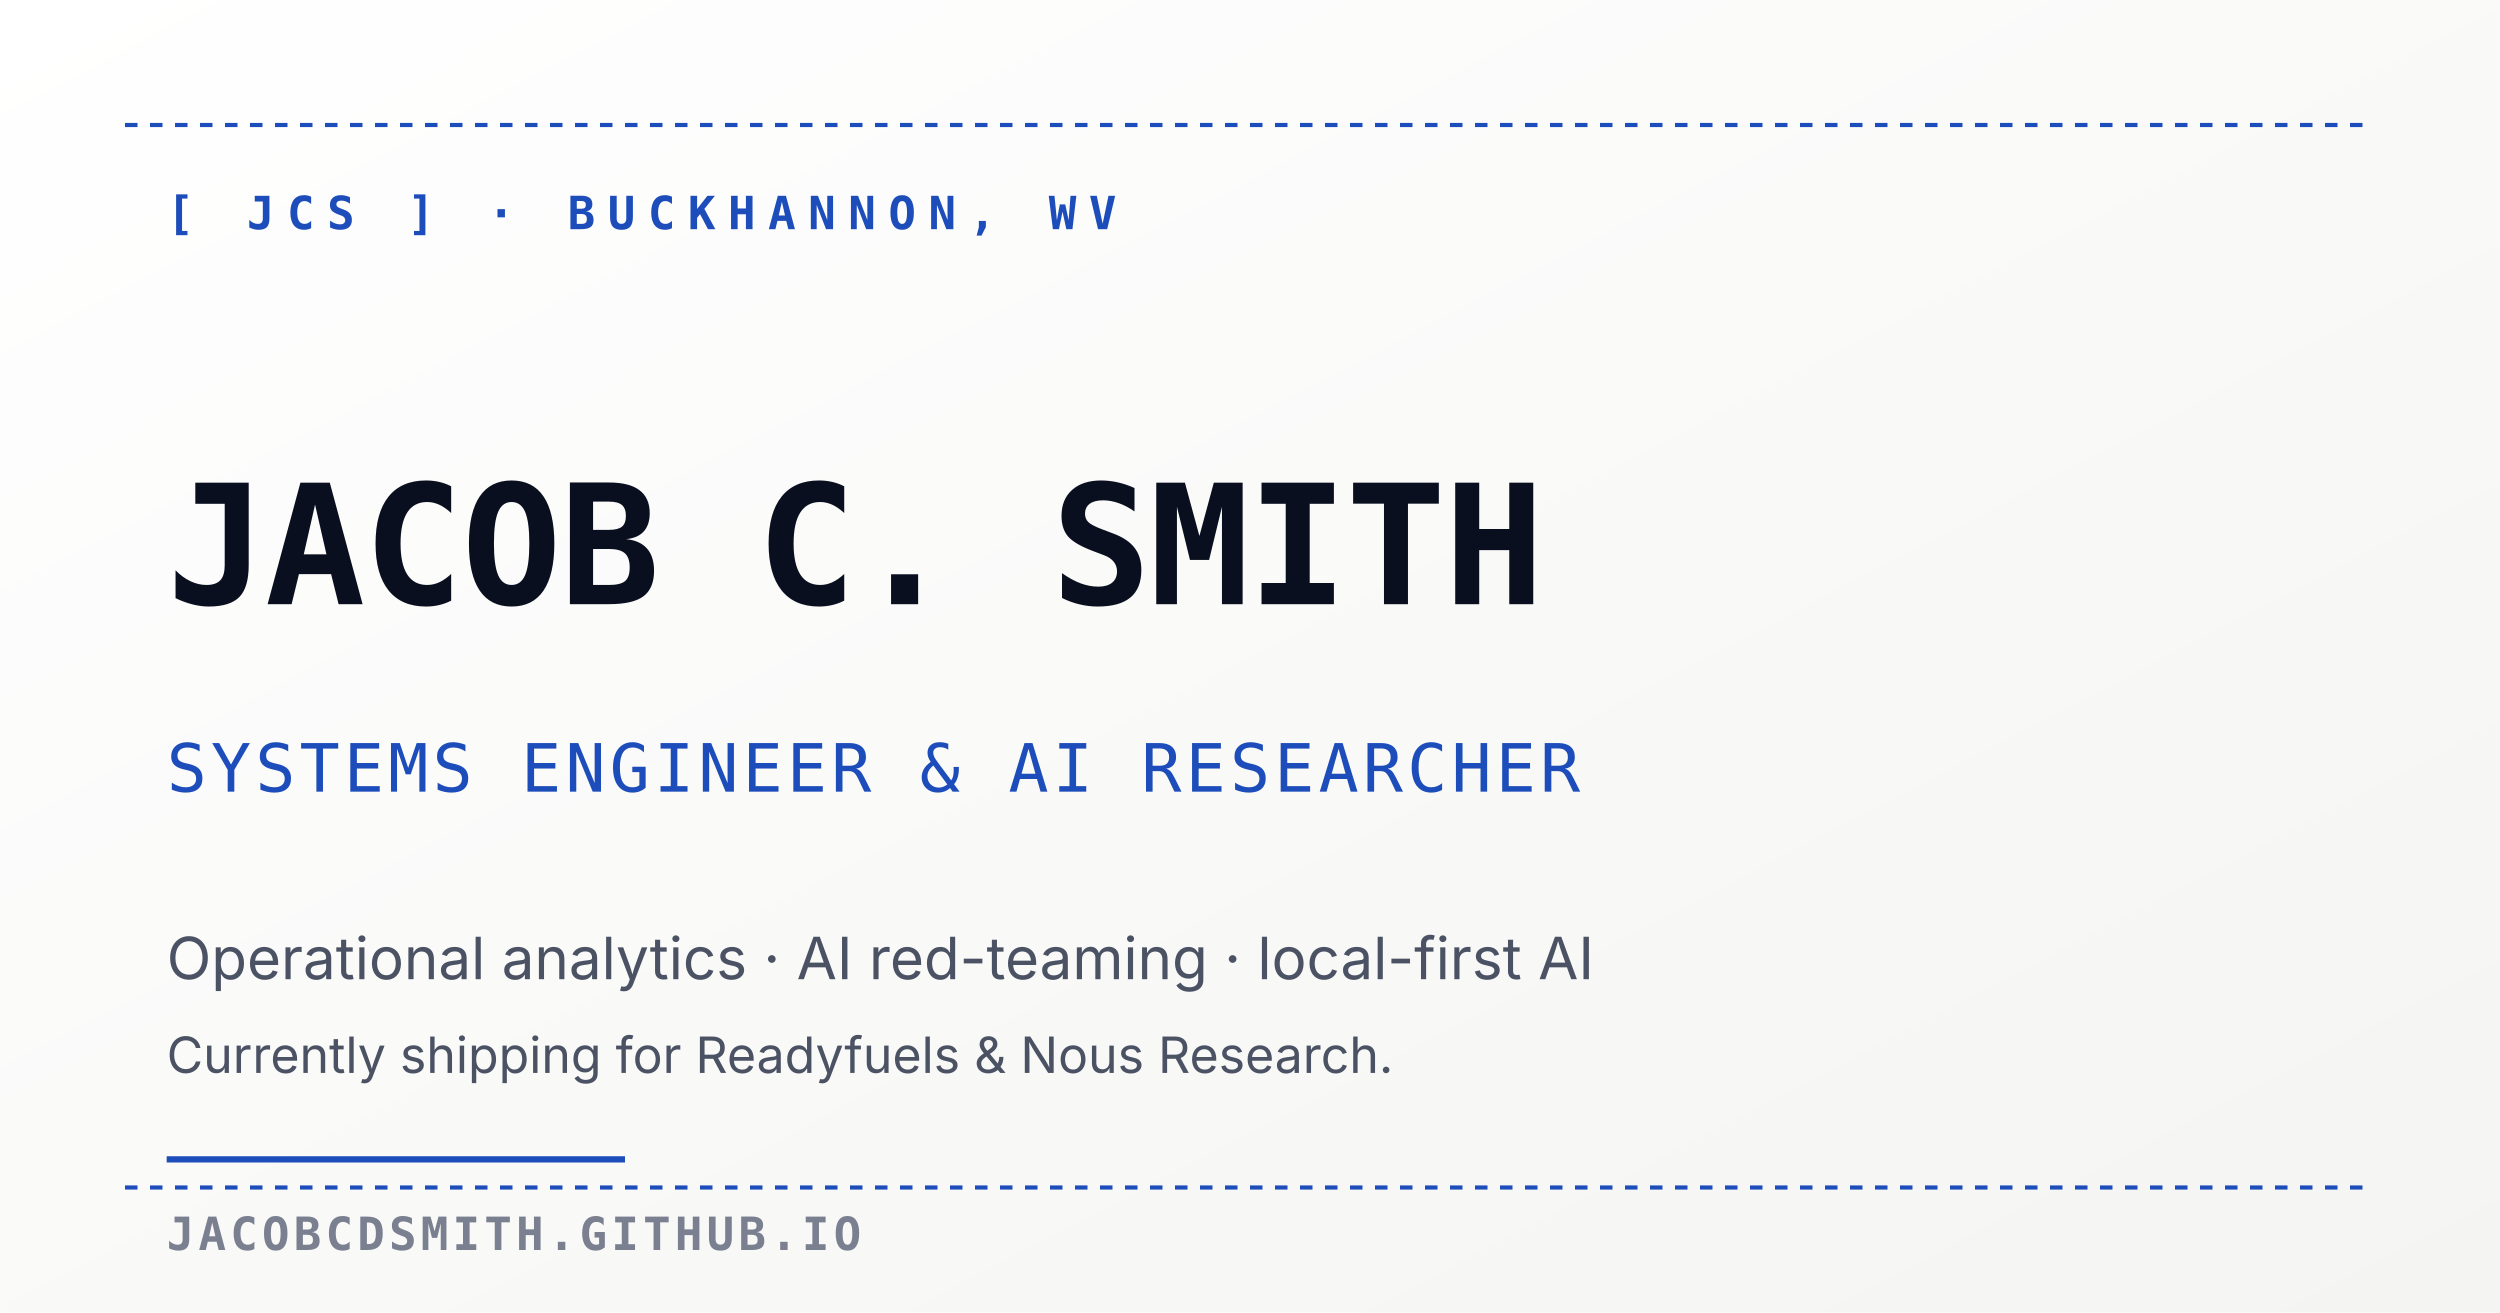
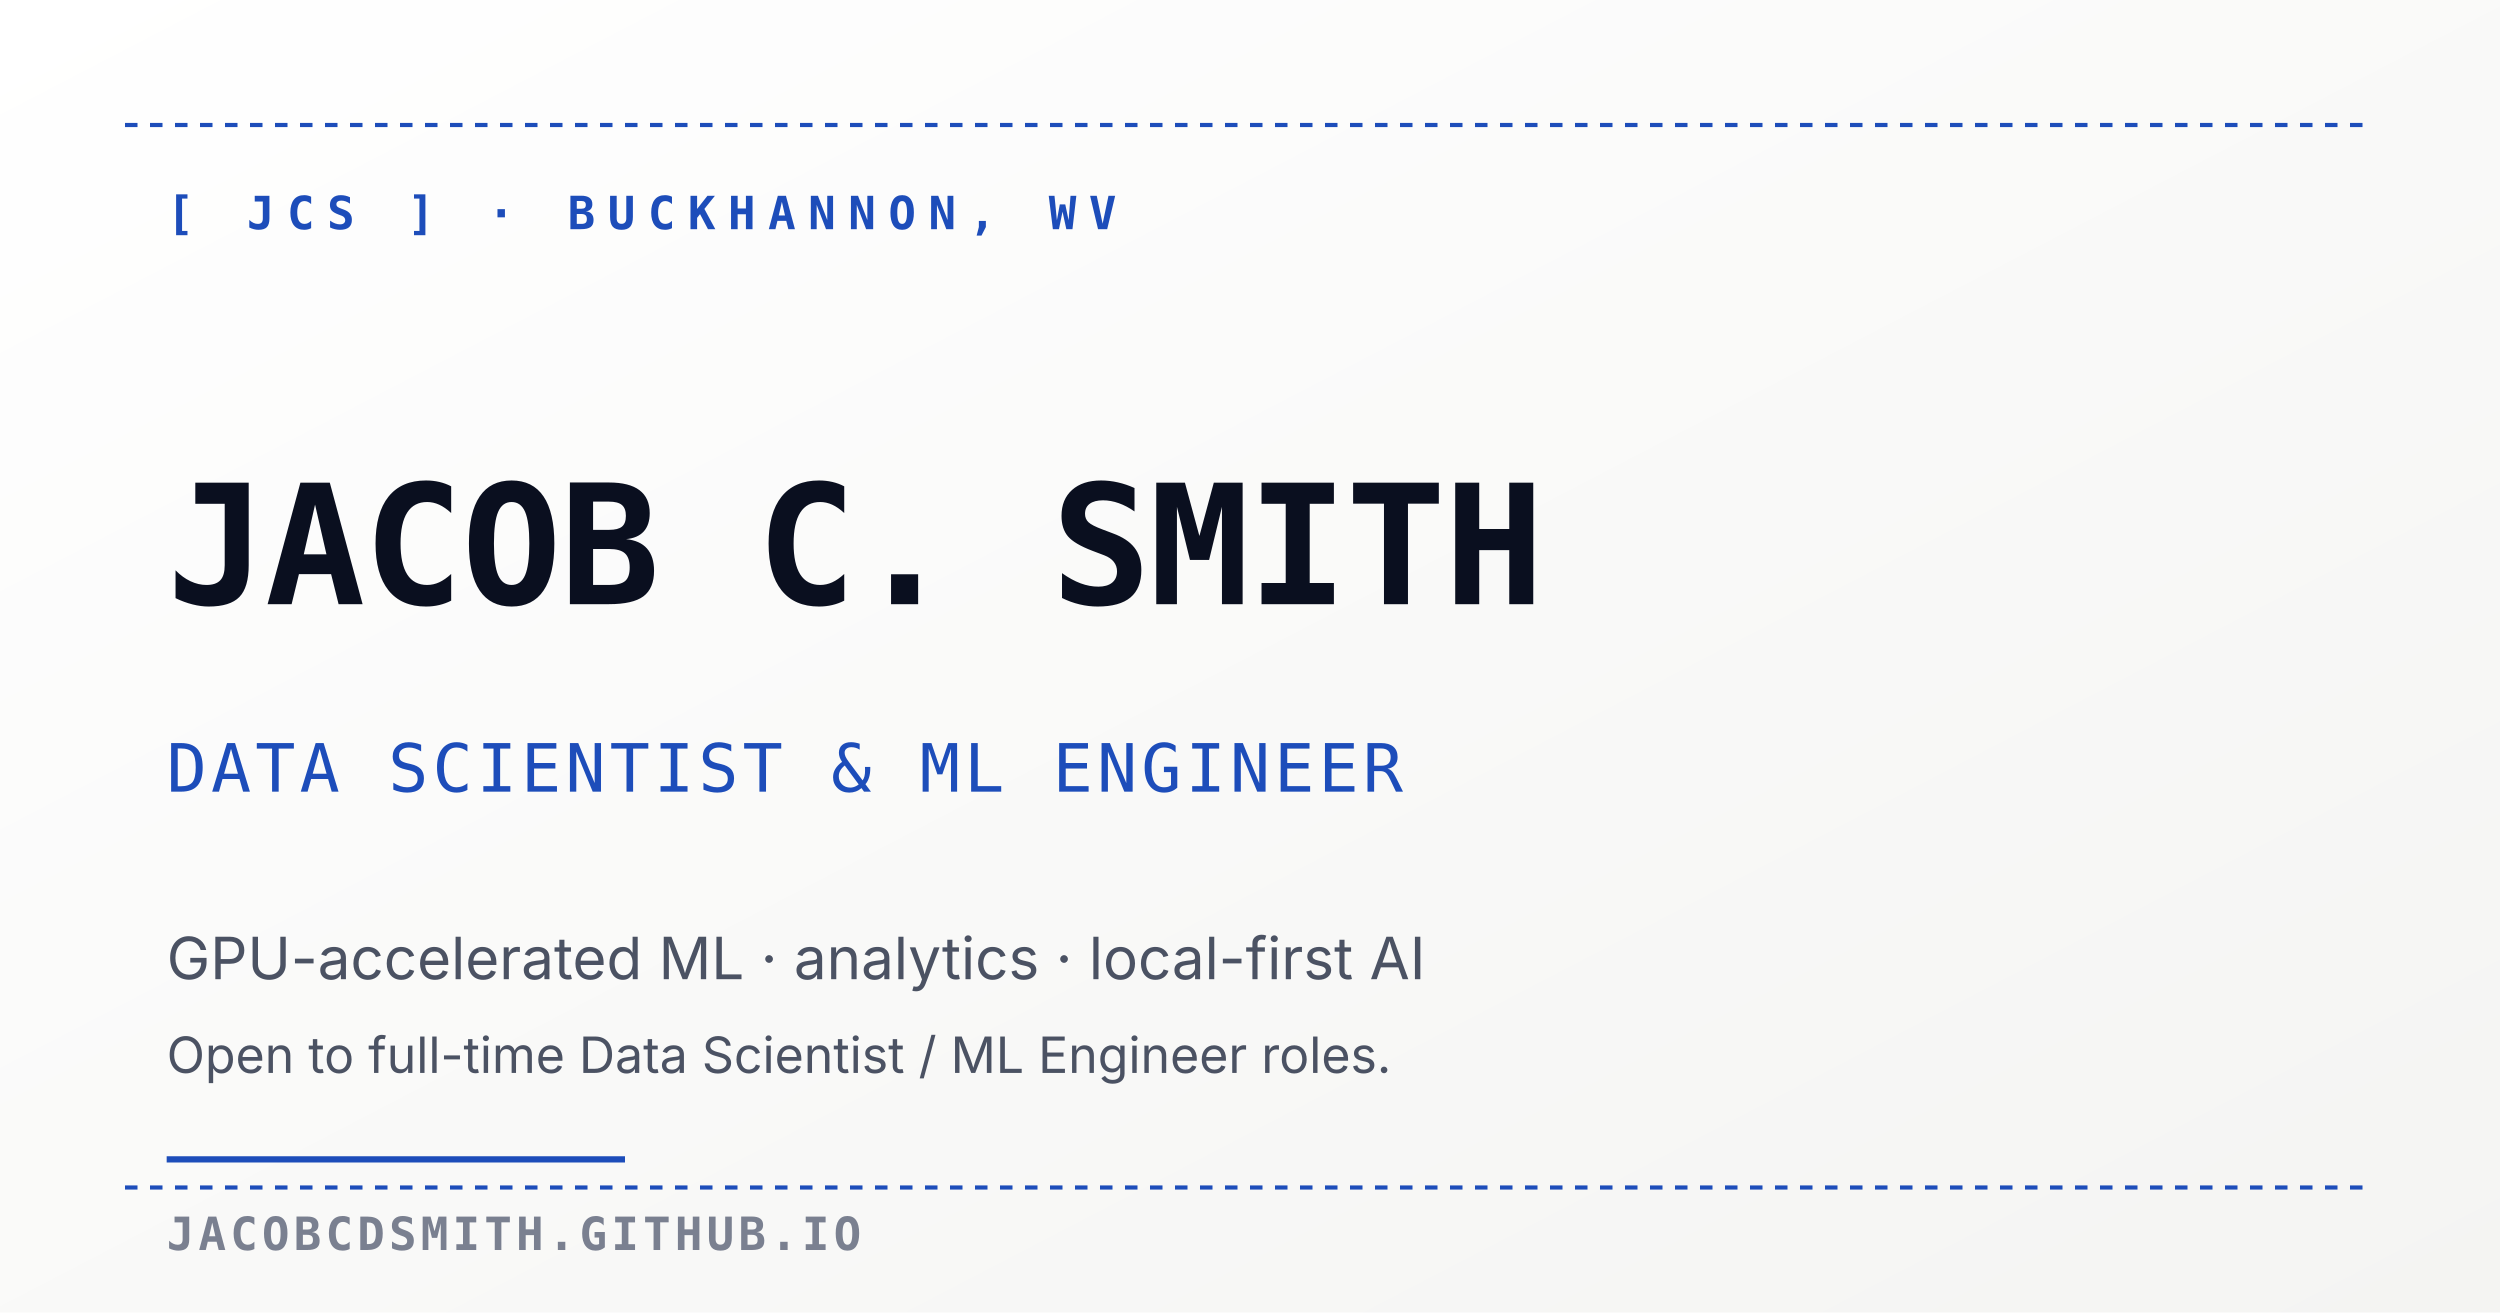
<svg xmlns="http://www.w3.org/2000/svg" viewBox="0 0 1200 630" width="1200" height="630">
  <defs>
    <linearGradient id="bg" x1="0" y1="0" x2="1" y2="1">
      <stop offset="0%" stop-color="#ffffff" />
      <stop offset="100%" stop-color="#f4f4f2" />
    </linearGradient>
  </defs>
  <rect width="1200" height="630" fill="url(#bg)" />
  <line x1="60" y1="60" x2="1140" y2="60" stroke="#1d4dba" stroke-width="2" stroke-dasharray="6 6" />
  <line x1="60" y1="570" x2="1140" y2="570" stroke="#1d4dba" stroke-width="2" stroke-dasharray="6 6" />
  <g transform="translate(80, 110)">
    <text x="0" y="0" font-family="'JetBrains Mono', ui-monospace, monospace" font-size="22" letter-spacing="6" font-weight="600" fill="#1d4dba">[ JCS ] · BUCKHANNON, WV</text>
    <text x="0" y="180" font-family="'JetBrains Mono', ui-monospace, monospace" font-size="80" font-weight="700" fill="#0a0f1f" letter-spacing="-1">
      <tspan x="0" dy="0">JACOB C. SMITH</tspan>
    </text>
    <text x="0" y="270" font-family="'JetBrains Mono', ui-monospace, monospace" font-size="32" font-weight="500" fill="#1d4dba" letter-spacing="2">
-       <tspan x="0" dy="0">SYSTEMS ENGINEER &amp; AI RESEARCHER</tspan>
+       <tspan x="0" dy="0">DATA SCIENTIST &amp; ML ENGINEER</tspan>
    </text>
    <text x="0" y="360" font-family="Inter, system-ui, sans-serif" font-size="28" fill="#4b5263">
-       <tspan x="0" dy="0">Operational analytics · AI red-teaming · local-first AI</tspan>
+       <tspan x="0" dy="0">GPU-accelerated ML · analytics · local-first AI</tspan>
    </text>
    <text x="0" y="405" font-family="Inter, system-ui, sans-serif" font-size="24" fill="#4b5263">
-       <tspan x="0" dy="0">Currently shipping for Readyfuels &amp; Nous Research.</tspan>
+       <tspan x="0" dy="0">Open to full-time Data Scientist / ML Engineer roles.</tspan>
    </text>
    <rect x="0" y="445" width="220" height="3" fill="#1d4dba" />
    <text x="0" y="490" font-family="'JetBrains Mono', ui-monospace, monospace" font-size="22" font-weight="600" fill="#7a8090" letter-spacing="2">
      JACOBCDSMITH.GITHUB.IO
    </text>
  </g>
</svg>
